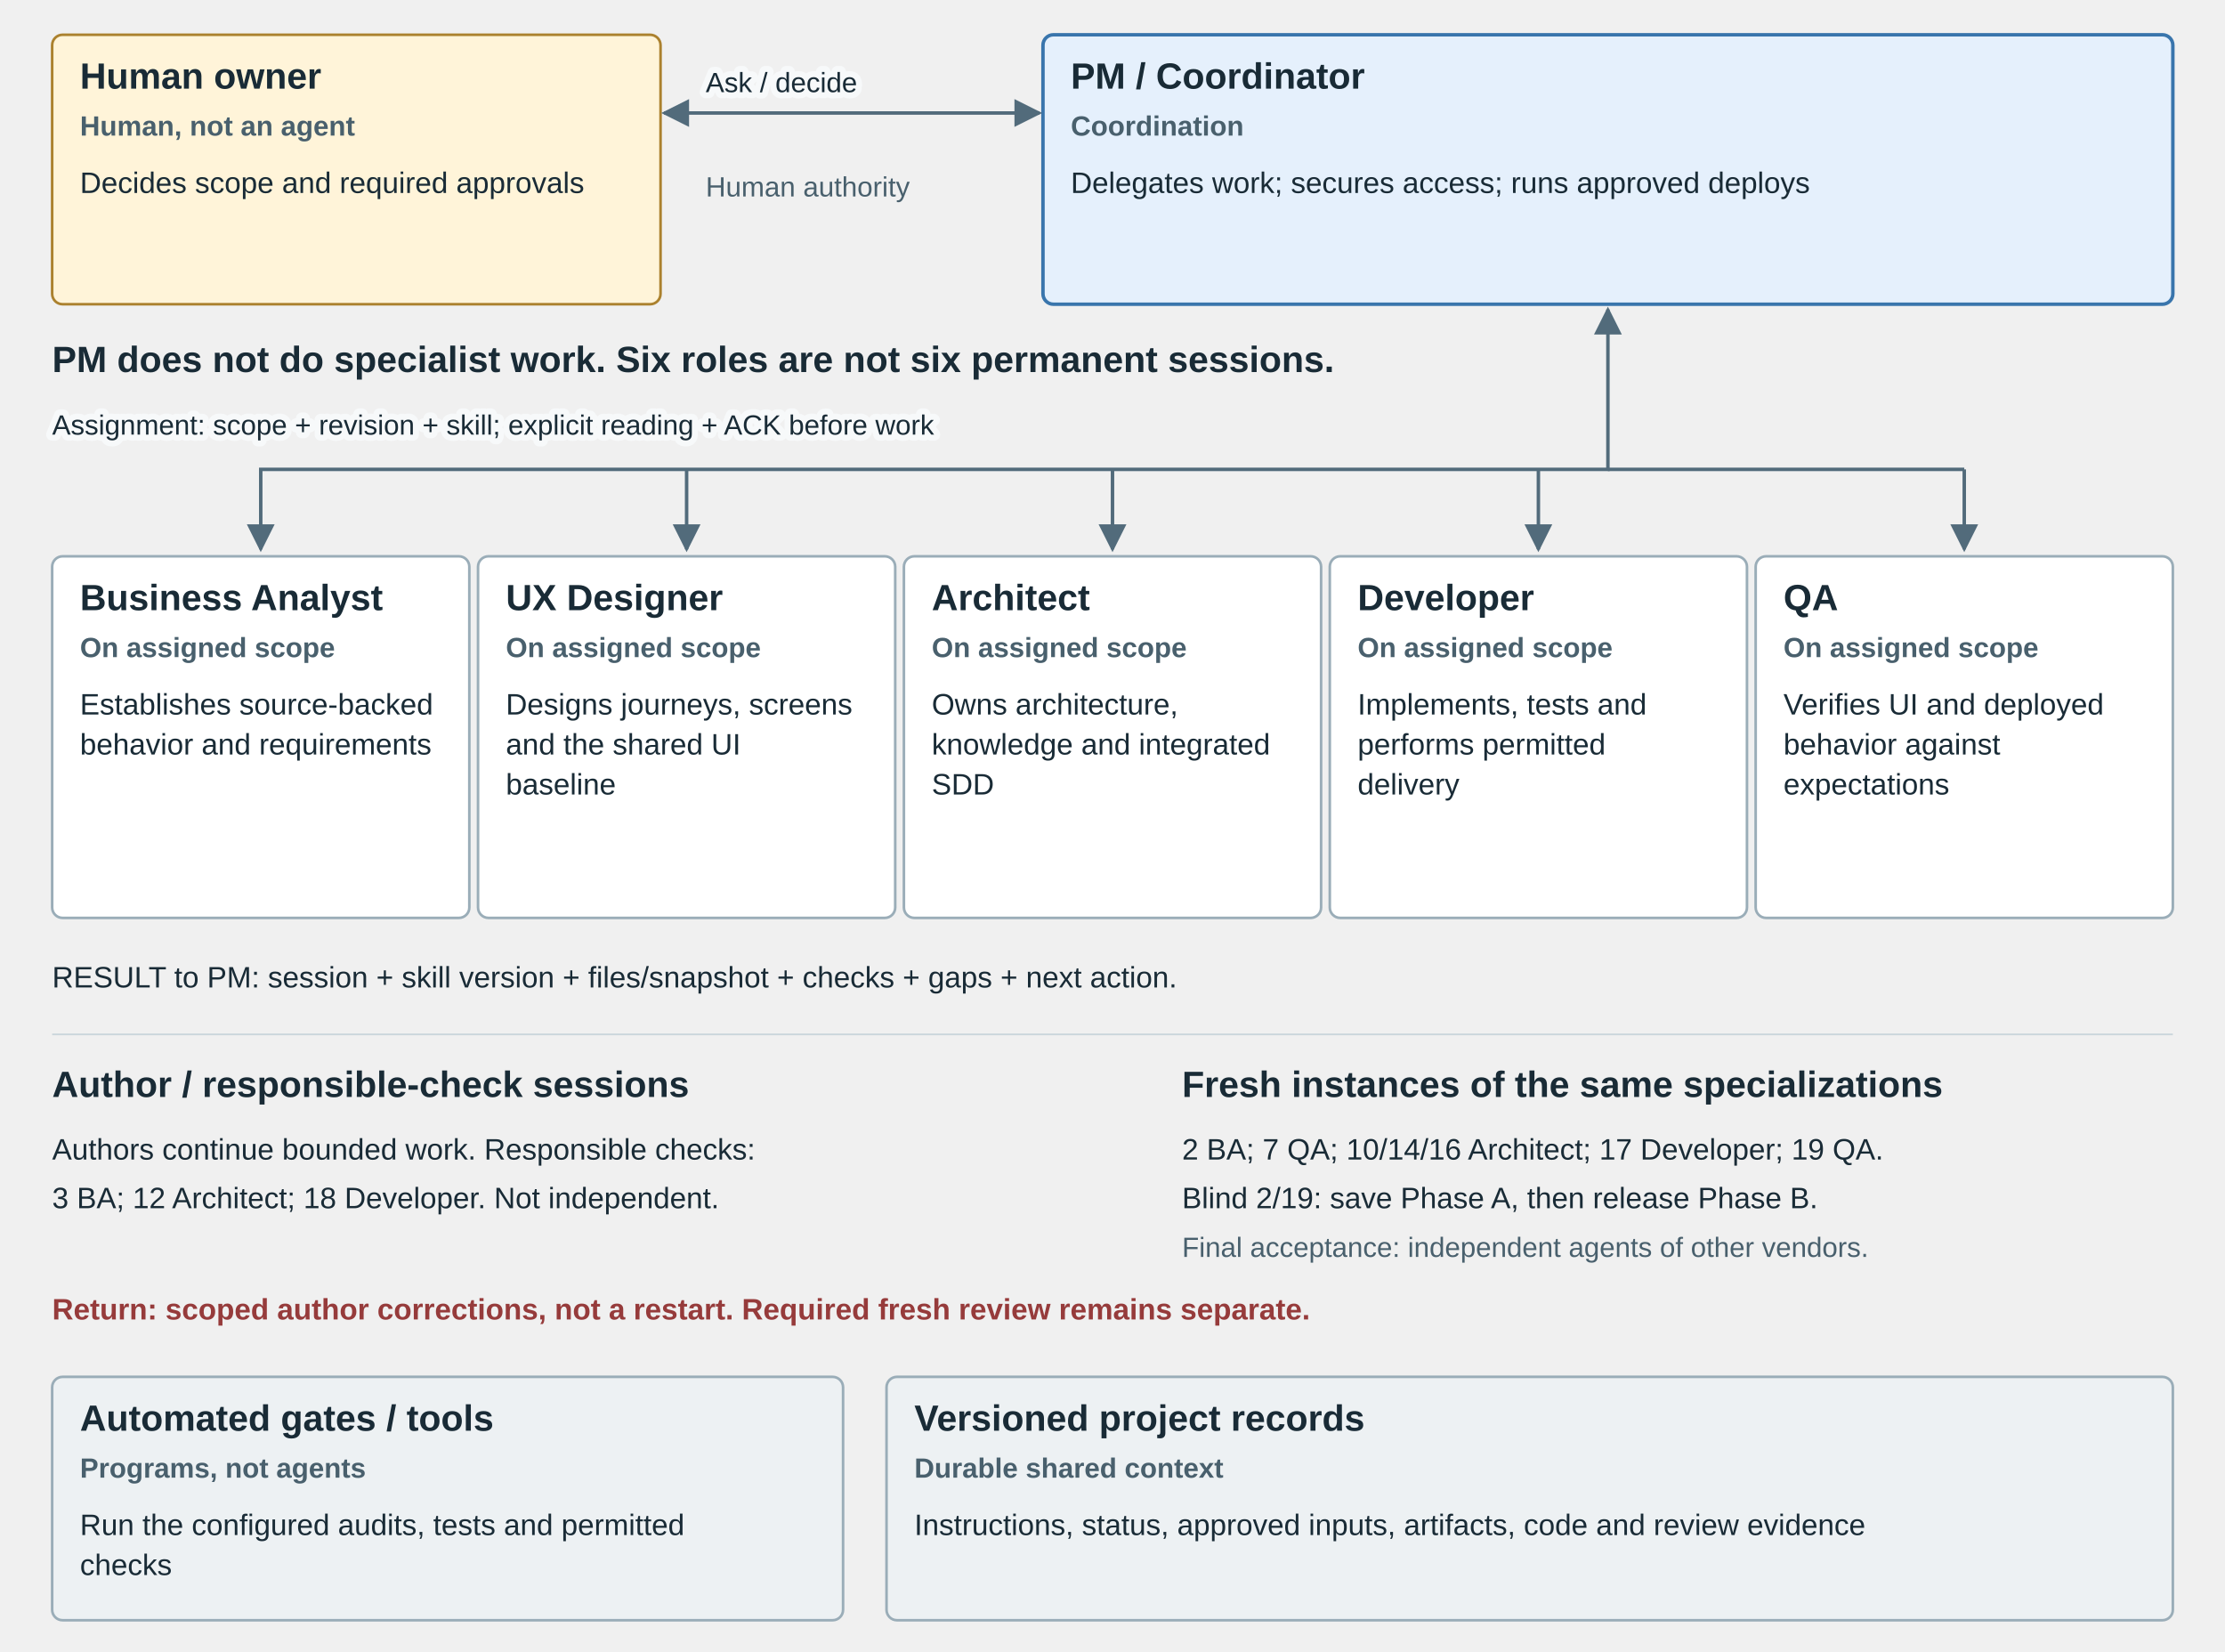
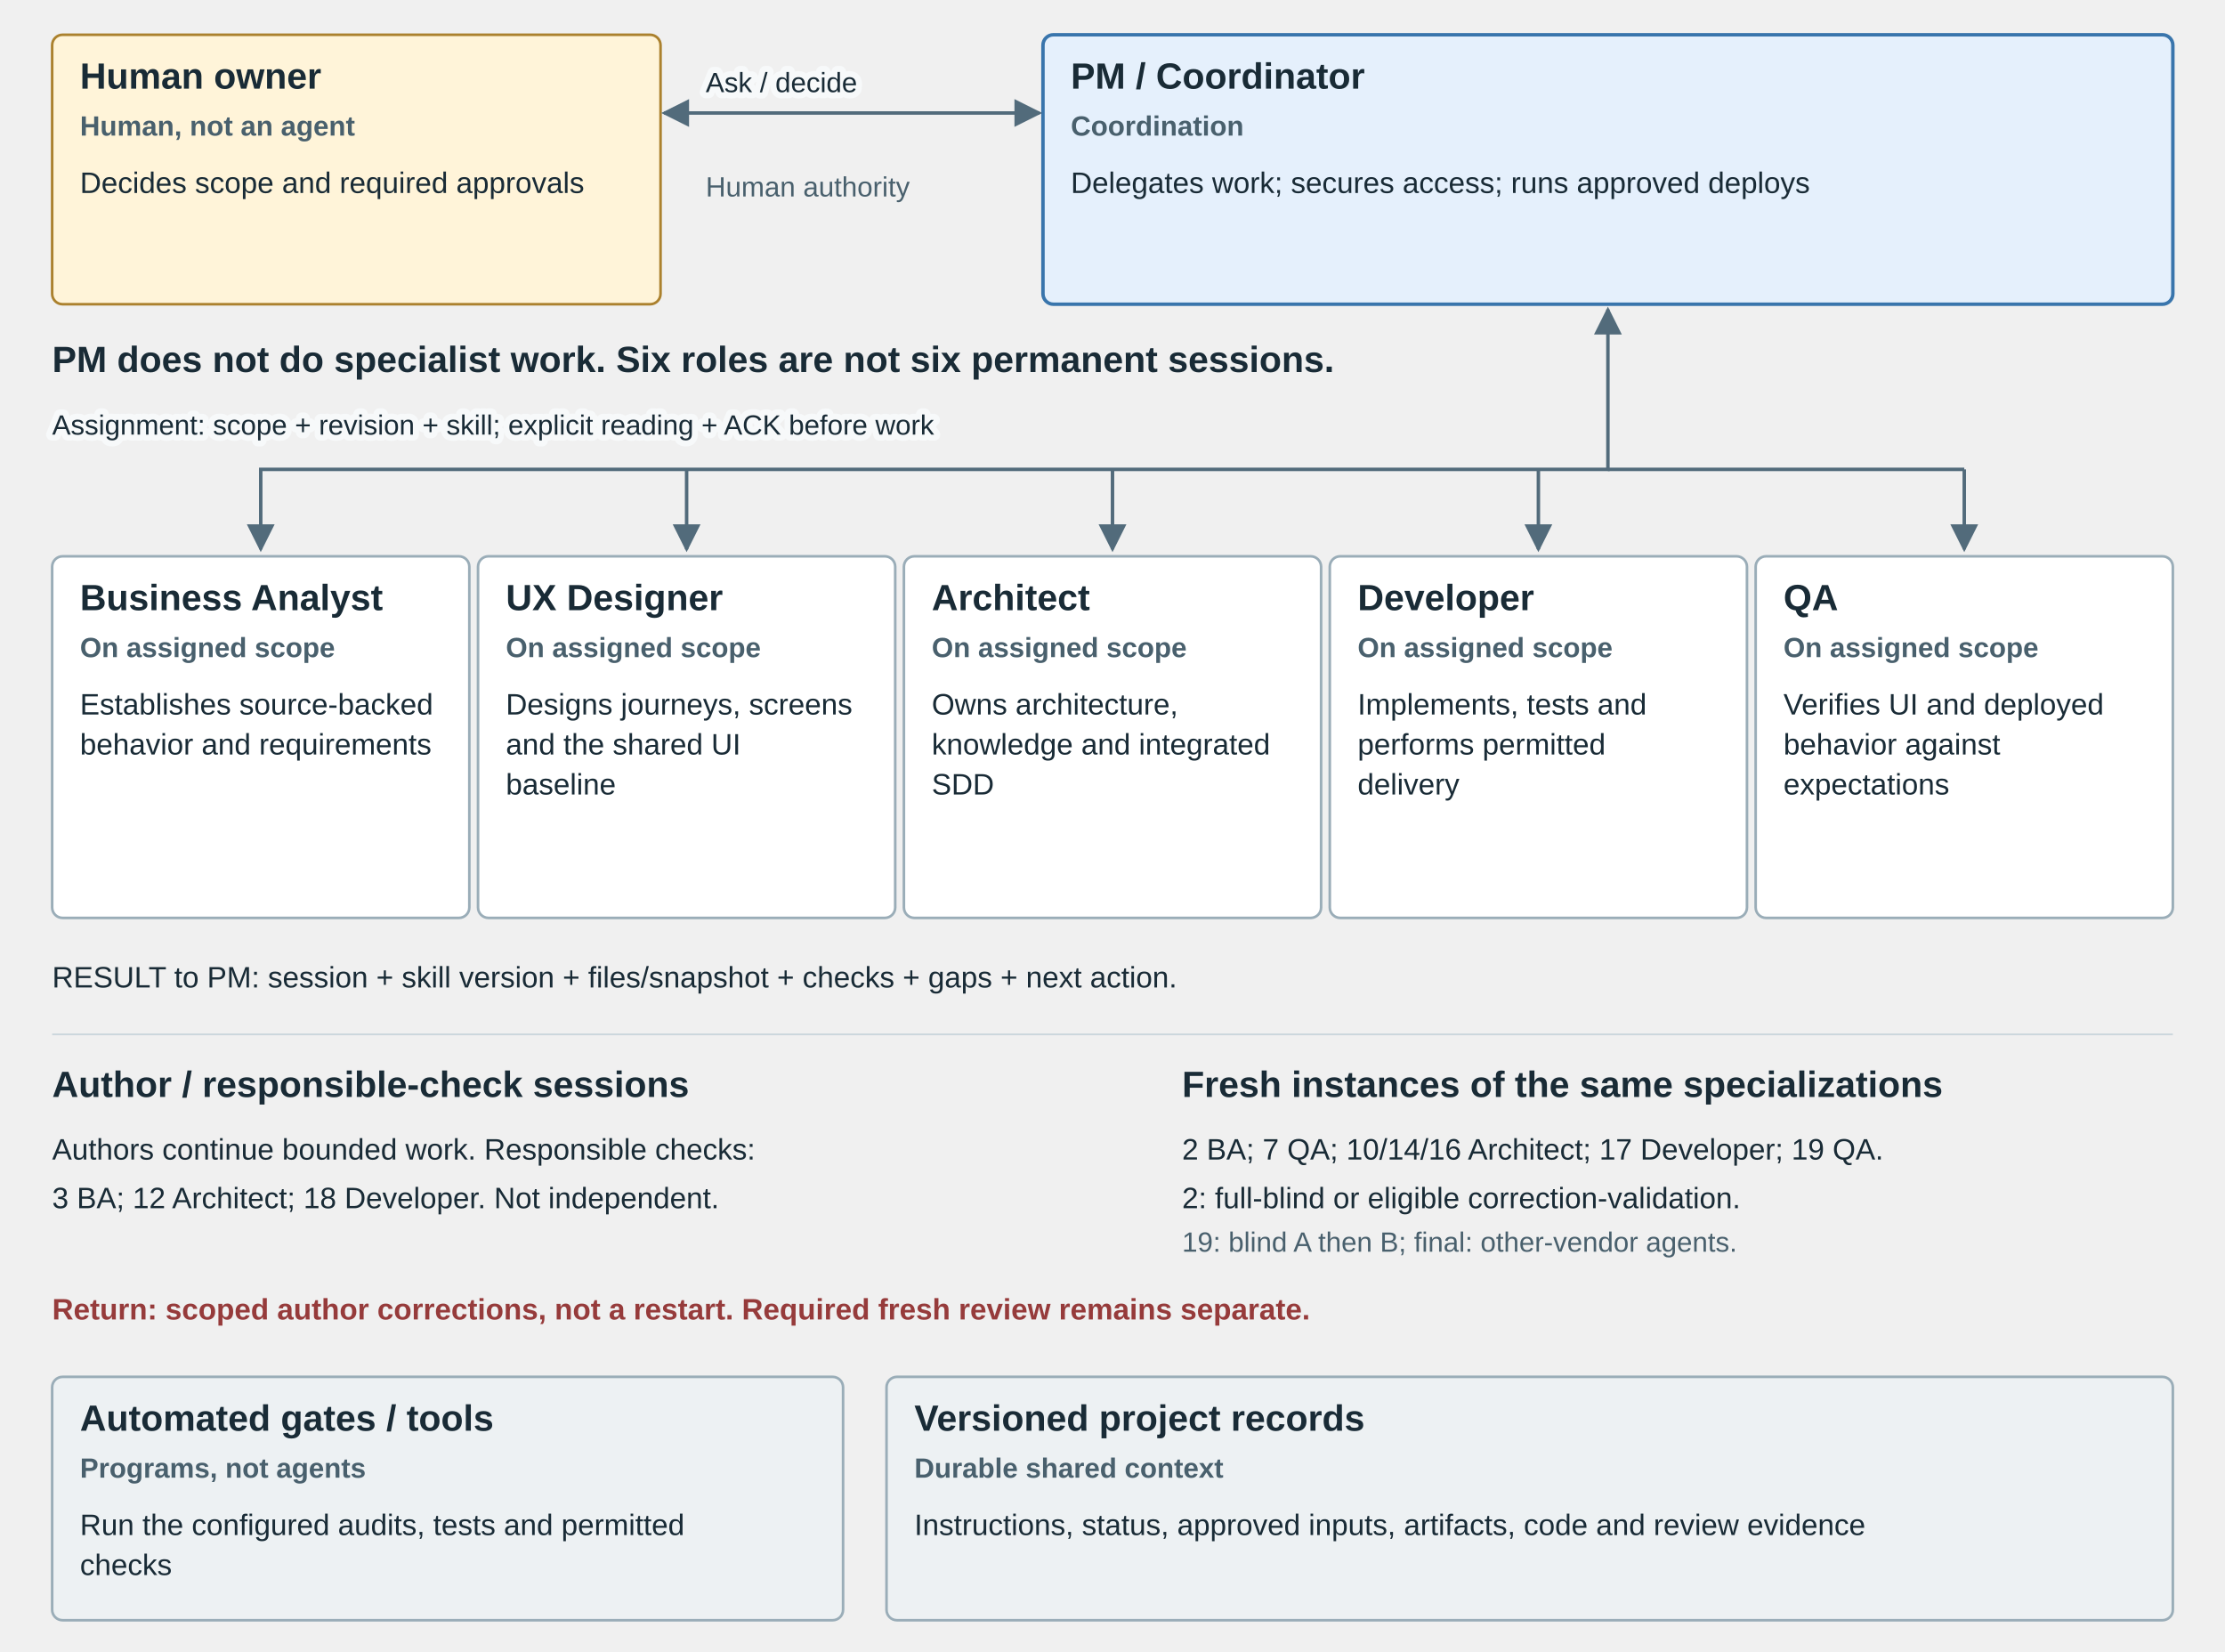
<svg xmlns="http://www.w3.org/2000/svg" viewBox="0 0 1280 950" role="img" aria-labelledby="title desc">
  <style>
svg{background:#f7f9fa}text{font-family:Arial,Helvetica,sans-serif;fill:#192b36;letter-spacing:0}.title{font-size:21px;font-weight:700}.body{font-size:17px}.count{font-size:16px;font-weight:700;fill:#49606d}.edge{font-size:16px;paint-order:stroke;stroke:#f7f9fa;stroke-width:7px;stroke-linejoin:round}.note{font-size:16px;fill:#49606d}.node{fill:#fff;stroke:#9aadb8;stroke-width:1.5}.pm{fill:#e5f0fc;stroke:#3975ac;stroke-width:2}.owner{fill:#fff4d9;stroke:#ab812e}.reviewer{fill:#e8f5ef;stroke:#45816a}.tools,.records{fill:#edf1f3}.arrow{fill:none;stroke:#526b7b;stroke-width:2}marker path{fill:#526b7b}.return{fill:#963b3b;font-size:17px;font-weight:700}
</style>
  <defs>
    <marker id="head" viewBox="0 0 10 10" refX="9" refY="5" markerWidth="8" markerHeight="8" orient="auto-start-reverse">
      <path d="M0 0 10 5 0 10Z" />
    </marker>
    <marker id="tail" viewBox="0 0 10 10" refX="9" refY="5" markerWidth="8" markerHeight="8" orient="auto-start-reverse">
      <path d="M0 0 10 5 0 10Z" />
    </marker>
  </defs>
  <g data-context="owner" transform="translate(30 20)">
    <rect width="350" height="155" rx="6" class="node owner" />
    <text x="16" y="31" class="title">
      <tspan x="16" dy="0">Human owner</tspan>
    </text>
    <text x="16" y="58" class="count">
      <tspan x="16" dy="0">Human, not an agent</tspan>
    </text>
    <text x="16" y="91" class="body">
      <tspan x="16" dy="0">Decides scope and required approvals</tspan>
    </text>
  </g>
  <g data-role="pm" transform="translate(600 20)">
    <rect width="650" height="155" rx="6" class="node pm" />
    <text x="16" y="31" class="title">
      <tspan x="16" dy="0">PM / Coordinator</tspan>
    </text>
    <text x="16" y="58" class="count">
      <tspan x="16" dy="0">Coordination</tspan>
    </text>
    <text x="16" y="91" class="body">
      <tspan x="16" dy="0">Delegates work; secures access; runs approved deploys</tspan>
    </text>
  </g>
  <path d="M382 65 H598" class="arrow" marker-end="url(#head)" marker-start="url(#tail)" />
  <text x="406" y="53" class="edge">Ask / decide</text>
  <text x="406" y="113" class="note">
    <tspan x="406" dy="0">Human authority</tspan>
  </text>
  <text x="30" y="214" class="title">
    <tspan x="30" dy="0">PM does not do specialist work. Six roles are not six permanent sessions.</tspan>
  </text>
  <path d="M925 178 V270 H150 V316" class="arrow" marker-end="url(#head)" marker-start="url(#tail)" />
  <text x="30" y="250" class="edge">Assignment: scope + revision + skill; explicit reading + ACK before work</text>
  <path d="M925 270 H1130" class="arrow" />
  <path d="M395 270 V316" class="arrow" marker-end="url(#head)" />
  <text x="0" y="0" class="edge" />
  <path d="M640 270 V316" class="arrow" marker-end="url(#head)" />
  <text x="0" y="0" class="edge" />
  <path d="M885 270 V316" class="arrow" marker-end="url(#head)" />
  <text x="0" y="0" class="edge" />
  <path d="M1130 270 V316" class="arrow" marker-end="url(#head)" />
  <text x="0" y="0" class="edge" />
  <g data-role="ba" transform="translate(30 320)">
    <rect width="240" height="208" rx="6" class="node ba" />
    <text x="16" y="31" class="title">
      <tspan x="16" dy="0">Business Analyst</tspan>
    </text>
    <text x="16" y="58" class="count">
      <tspan x="16" dy="0">On assigned scope</tspan>
    </text>
    <text x="16" y="91" class="body">
      <tspan x="16" dy="0">Establishes source-backed</tspan>
      <tspan x="16" dy="23">behavior and requirements</tspan>
    </text>
  </g>
  <g data-role="ux" transform="translate(275 320)">
    <rect width="240" height="208" rx="6" class="node ux" />
    <text x="16" y="31" class="title">
      <tspan x="16" dy="0">UX Designer</tspan>
    </text>
    <text x="16" y="58" class="count">
      <tspan x="16" dy="0">On assigned scope</tspan>
    </text>
    <text x="16" y="91" class="body">
      <tspan x="16" dy="0">Designs journeys, screens</tspan>
      <tspan x="16" dy="23">and the shared UI</tspan>
      <tspan x="16" dy="23">baseline</tspan>
    </text>
  </g>
  <g data-role="architect" transform="translate(520 320)">
    <rect width="240" height="208" rx="6" class="node architect" />
    <text x="16" y="31" class="title">
      <tspan x="16" dy="0">Architect</tspan>
    </text>
    <text x="16" y="58" class="count">
      <tspan x="16" dy="0">On assigned scope</tspan>
    </text>
    <text x="16" y="91" class="body">
      <tspan x="16" dy="0">Owns architecture,</tspan>
      <tspan x="16" dy="23">knowledge and integrated</tspan>
      <tspan x="16" dy="23">SDD</tspan>
    </text>
  </g>
  <g data-role="developer" transform="translate(765 320)">
    <rect width="240" height="208" rx="6" class="node developer" />
    <text x="16" y="31" class="title">
      <tspan x="16" dy="0">Developer</tspan>
    </text>
    <text x="16" y="58" class="count">
      <tspan x="16" dy="0">On assigned scope</tspan>
    </text>
    <text x="16" y="91" class="body">
      <tspan x="16" dy="0">Implements, tests and</tspan>
      <tspan x="16" dy="23">performs permitted</tspan>
      <tspan x="16" dy="23">delivery</tspan>
    </text>
  </g>
  <g data-role="qa" transform="translate(1010 320)">
    <rect width="240" height="208" rx="6" class="node qa" />
    <text x="16" y="31" class="title">
      <tspan x="16" dy="0">QA</tspan>
    </text>
    <text x="16" y="58" class="count">
      <tspan x="16" dy="0">On assigned scope</tspan>
    </text>
    <text x="16" y="91" class="body">
      <tspan x="16" dy="0">Verifies UI and deployed</tspan>
      <tspan x="16" dy="23">behavior against</tspan>
      <tspan x="16" dy="23">expectations</tspan>
    </text>
  </g>
  <text x="30" y="568" class="body">
    <tspan x="30" dy="0">RESULT to PM: session + skill version + files/snapshot + checks + gaps + next action.</tspan>
  </text>
  <path d="M30 595 H1250" stroke="#cbd6dc" />
  <text x="30" y="631" class="title">
    <tspan x="30" dy="0">Author / responsible-check sessions</tspan>
  </text>
  <text x="30" y="667" class="body">
    <tspan x="30" dy="0">Authors continue bounded work. Responsible checks:</tspan>
  </text>
  <text x="30" y="695" class="body">
    <tspan x="30" dy="0">3 BA; 12 Architect; 18 Developer. Not independent.</tspan>
  </text>
  <text x="680" y="631" class="title">
    <tspan x="680" dy="0">Fresh instances of the same specializations</tspan>
  </text>
  <text x="680" y="667" class="body">
    <tspan x="680" dy="0">2 BA; 7 QA; 10/14/16 Architect; 17 Developer; 19 QA.</tspan>
  </text>
  <text x="680" y="695" class="body">
-     <tspan x="680" dy="0">Blind 2/19: save Phase A, then release Phase B.</tspan>
+     <tspan x="680" dy="0">2: full-blind or eligible correction-validation.</tspan>
  </text>
-   <text x="680" y="723" class="note">
-     <tspan x="680" dy="0">Final acceptance: independent agents of other vendors.</tspan>
+   <text x="680" y="720" class="note">
+     <tspan x="680" dy="0">19: blind A then B; final: other-vendor agents.</tspan>
  </text>
  <text x="30" y="759" class="return">
    <tspan x="30" dy="0">Return: scoped author corrections, not a restart. Required fresh review remains separate.</tspan>
  </text>
  <g data-context="tools" transform="translate(30 792)">
    <rect width="455" height="140" rx="6" class="node tools" />
    <text x="16" y="31" class="title">
      <tspan x="16" dy="0">Automated gates / tools</tspan>
    </text>
    <text x="16" y="58" class="count">
      <tspan x="16" dy="0">Programs, not agents</tspan>
    </text>
    <text x="16" y="91" class="body">
      <tspan x="16" dy="0">Run the configured audits, tests and permitted</tspan>
      <tspan x="16" dy="23">checks</tspan>
    </text>
  </g>
  <g data-context="records" transform="translate(510 792)">
    <rect width="740" height="140" rx="6" class="node records" />
    <text x="16" y="31" class="title">
      <tspan x="16" dy="0">Versioned project records</tspan>
    </text>
    <text x="16" y="58" class="count">
      <tspan x="16" dy="0">Durable shared context</tspan>
    </text>
    <text x="16" y="91" class="body">
      <tspan x="16" dy="0">Instructions, status, approved inputs, artifacts, code and review evidence</tspan>
    </text>
  </g>
</svg>
